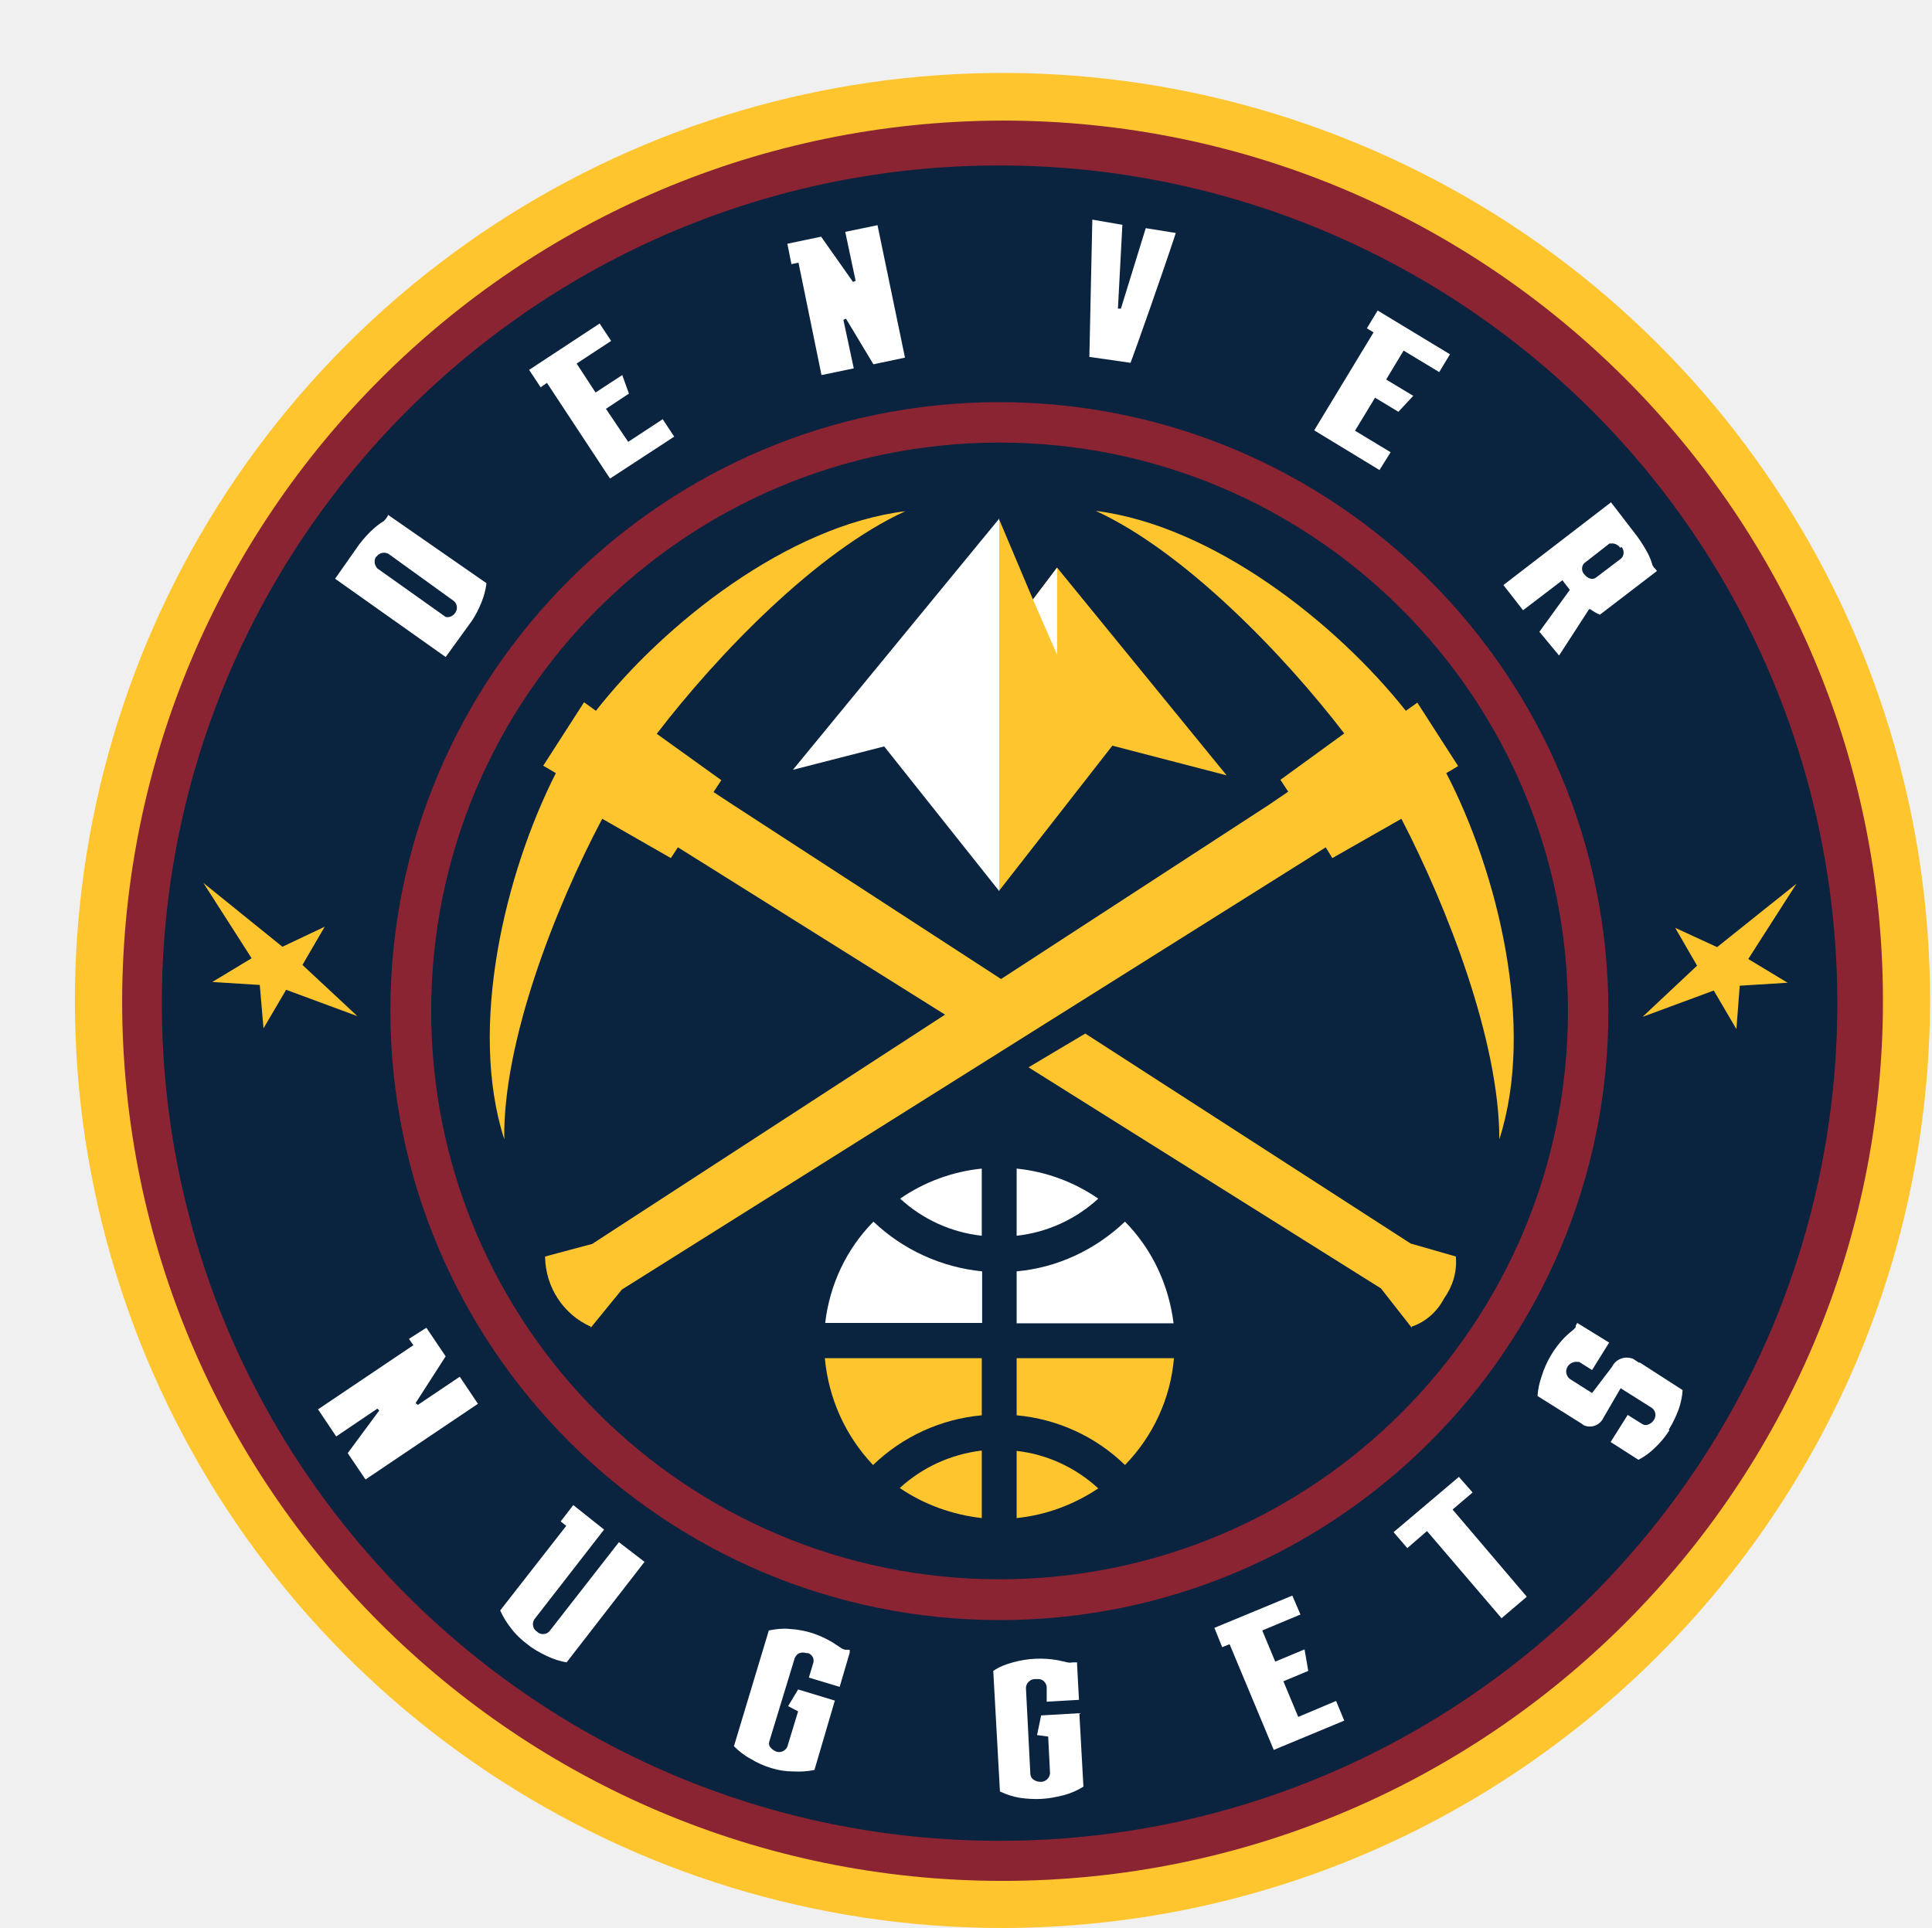
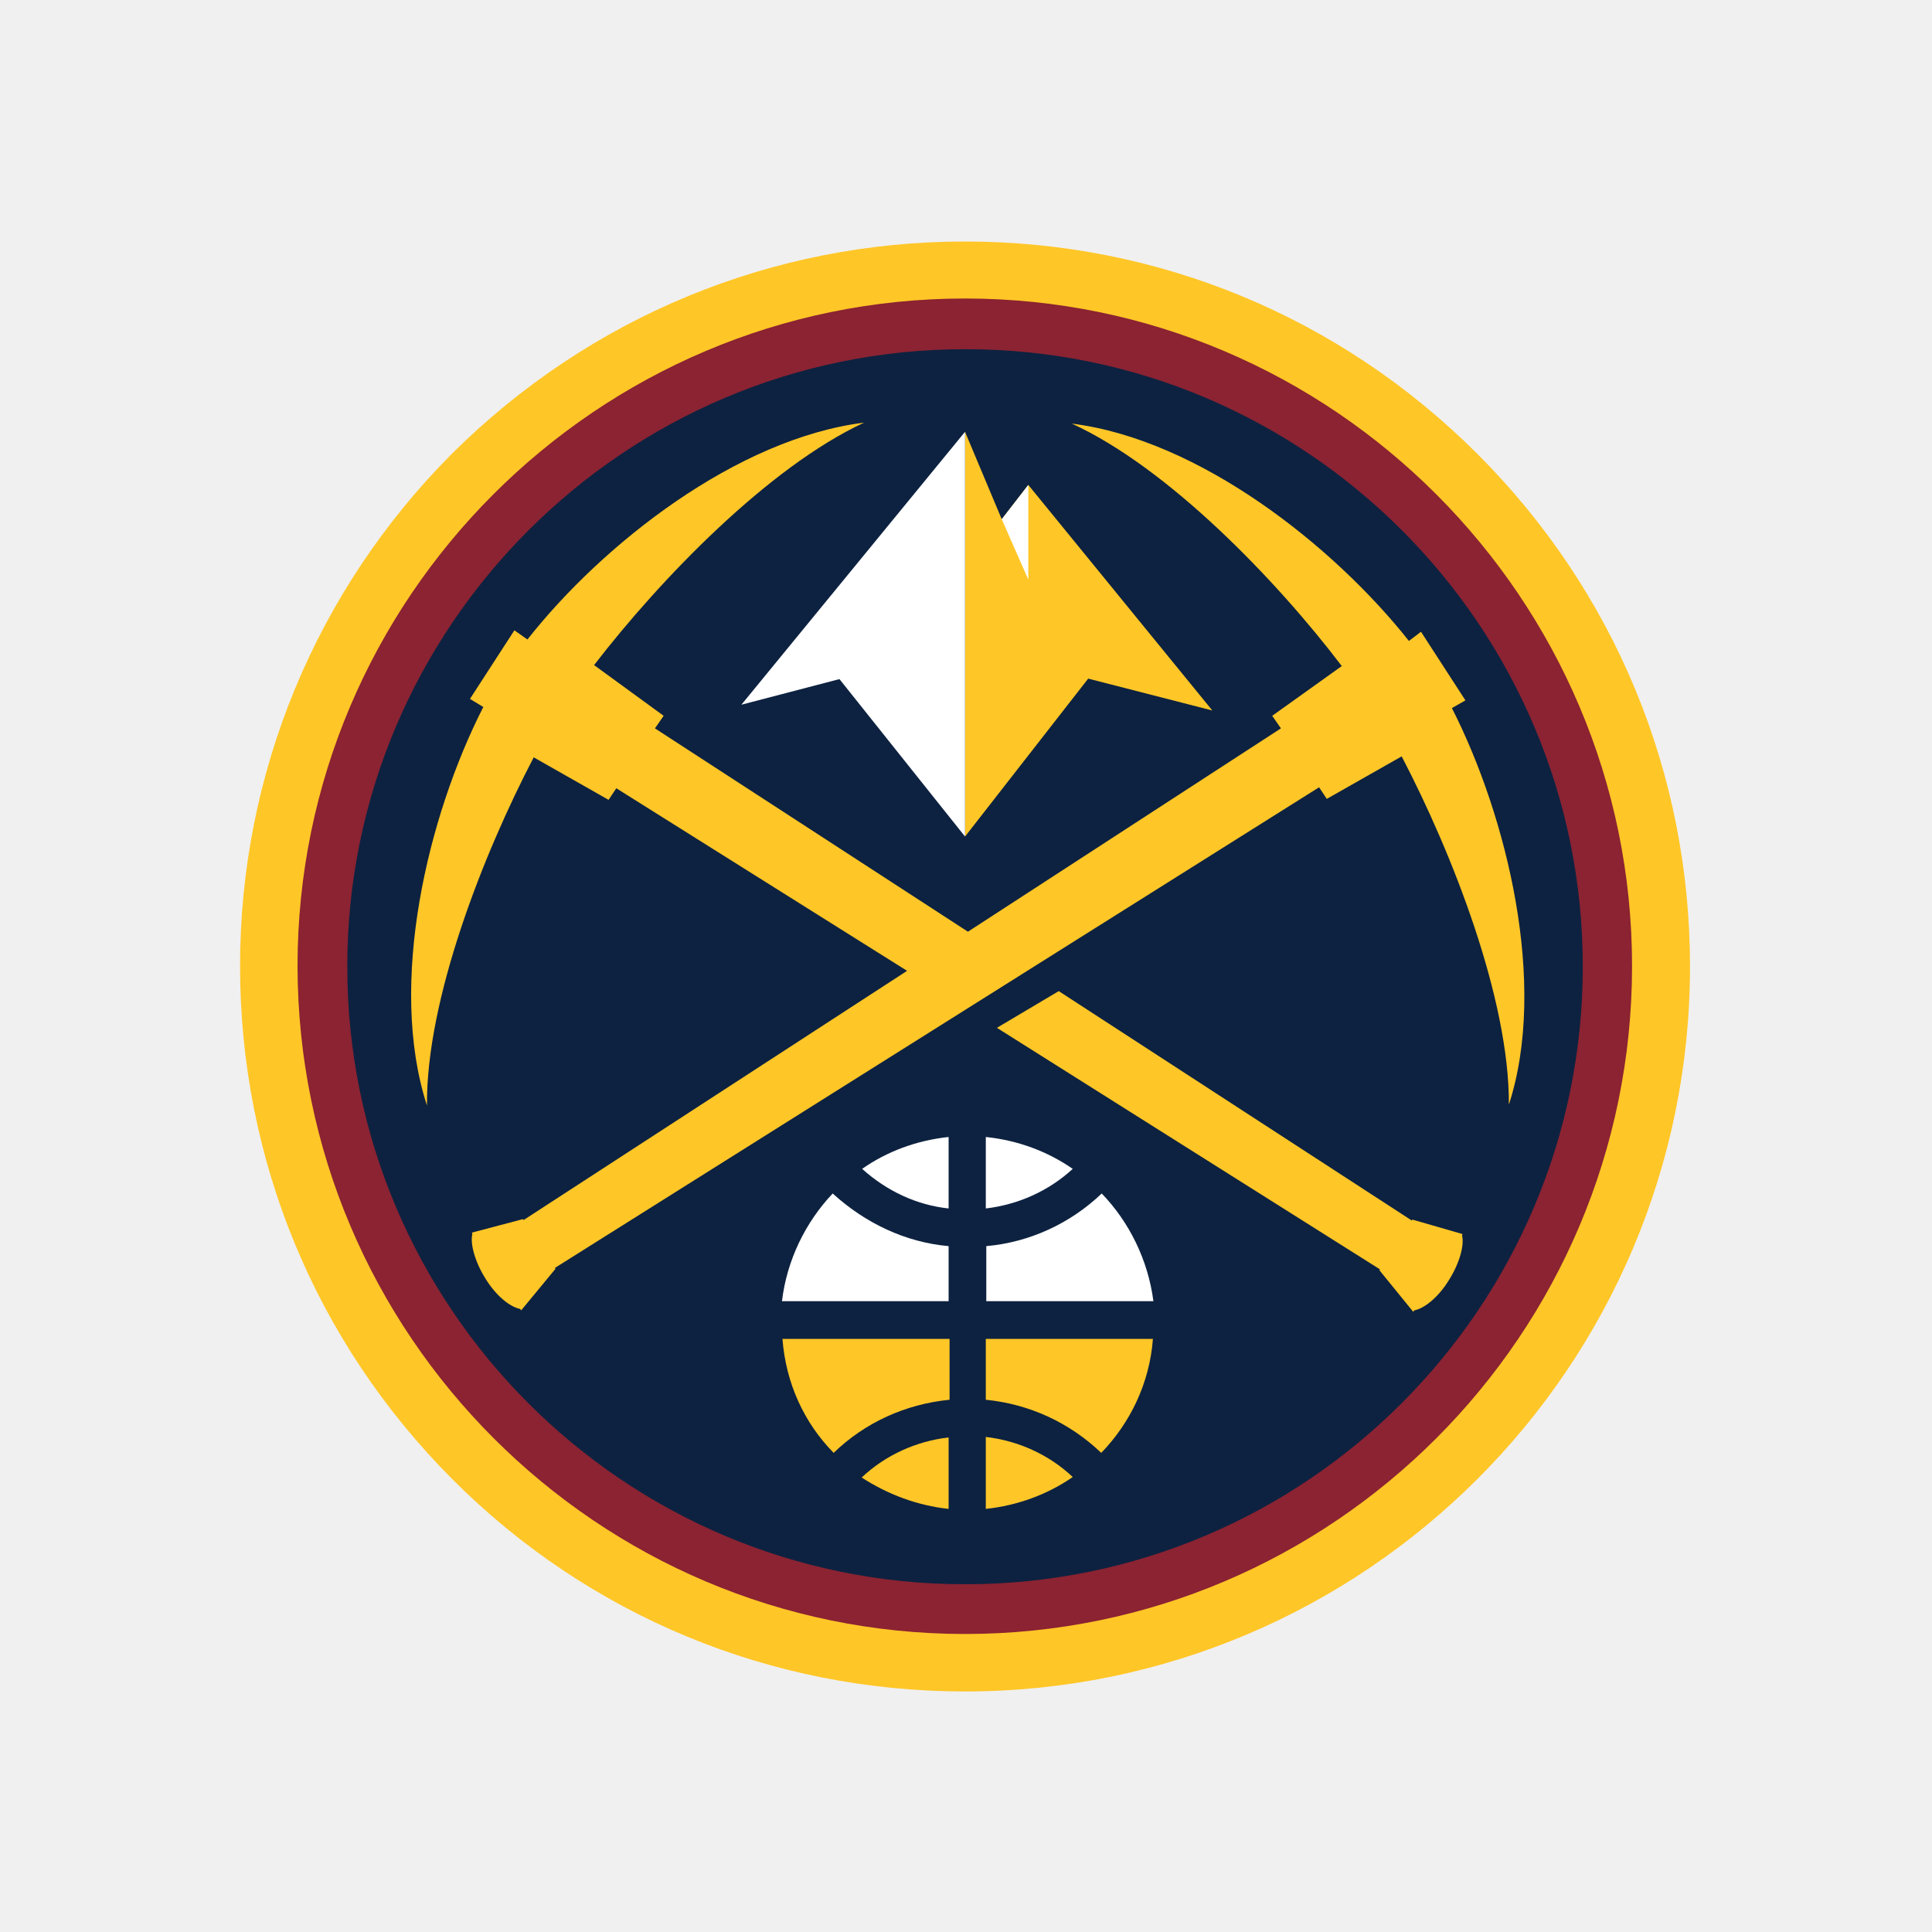
- <svg xmlns="http://www.w3.org/2000/svg" height="2495" viewBox="61 61.9 519.7 519.7" width="2500">
-   <path d="m330.7 581.6c-101.1 0-192.3-60.9-231-154.3s-17.3-201 54.2-272.5 179-92.9 272.5-54.2 154.3 129.9 154.3 231c-.3 138-112.1 249.8-250 250" fill="#ffc52f" />
-   <path d="m330.7 94.4c131 0 237.3 106.2 237.3 237.3s-106.3 237.2-237.3 237.2-237.3-106.2-237.3-237.2c.3-131 106.3-237 237.3-237.3" fill="#8a2433" />
-   <path d="m555.7 332.3c0 124.7-101.1 225.8-225.8 225.8s-225.8-101-225.8-225.8 101.1-225.8 225.8-225.8c59.9 0 117.3 23.8 159.7 66.1s66.1 99.9 66.1 159.7" fill="#0a233f" />
-   <path d="m329.9 498.6c90.6 0 164.1-73.5 164.1-164.1s-73.5-164.1-164.1-164.2c-90.6 0-164.2 73.4-164.2 164.1.1 90.6 73.5 164.1 164.2 164.2" fill="#8a2433" />
-   <path d="m176.7 334.4c0-84.6 68.6-153.2 153.2-153.2s153.2 68.6 153.2 153.2-68.6 153.2-153.2 153.2-153.2-68.6-153.2-153.2" fill="#0a233f" />
-   <path d="m464.6 369c0-26.4-13.9-62.3-26.4-86.4l-18.6 10.6-1.8-2.9-4.7 3-185 116.2-8.4 10.3v-.3c-7.4-3.3-12.1-10.6-12.3-18.6v-.3l12.7-3.4 95.1-61.8-64-40.1-8-5-1.9 2.9-18.5-10.6c-12.7 24-26.8 60.1-26.4 86.4-9.8-30.4.3-71.9 13.9-98.7l-3.4-2 11-17.1 3.2 2.3c18.5-23.6 51.8-49.9 83.4-53.8-23.9 10.9-50.6 38.6-67 60l17.4 12.5-2.1 3.2 4.4 2.9 73.1 47.5 72.1-46.9 5.3-3.6-2.1-3.2 17.2-12.5c-16.4-21.4-43.2-49.1-67-60 31.7 4 64.9 30.3 83.6 53.9l3.1-2.2 11 17.1-3.2 1.9c13.9 26.8 24.1 68.3 14.3 98.7zm-23.9 28.1-87.7-56.6-15.3 9.1 95 59.6 8.3 10.6v-.3c3.8-1.3 6.9-4.1 8.7-7.6 2.3-3.2 3.5-7.1 3.2-11v-.3z" fill="#ffc52f" />
-   <path d="m345.4 214.9-6.5 8.6-9.2-21.8v100.4l30.6-39.2 30.8 8z" fill="#ffc52f" />
-   <path d="m345.4 238.4v-23.5l-6.5 8.6zm-15.6-36.7-55.6 67.7 24.6-6.3 31 39z" fill="#fff" />
-   <path d="m295.8 456.8c8-7.7 18.3-12.4 29.3-13.4v-15.4h-42.3c1 10.8 5.5 20.9 13 28.8m29.3 14.3v-18.2c-8.3 1-16 4.5-22.1 10.1 6.6 4.5 14.2 7.2 22.1 8.1" fill="#ffc52f" />
-   <path d="m334.5 376.9v18.1c8.2-.9 15.9-4.4 22-10-6.5-4.5-14.1-7.3-22-8.1m29.2 14.3c-8 7.6-18.2 12.4-29.2 13.4v14h42.3c-1.3-10.4-5.8-20-13.1-27.4m-38.6 3.8v-18.1c-7.9.8-15.5 3.6-22 8.1 6.1 5.6 13.8 9.1 22 10" fill="#fff" />
-   <path d="m334.5 428v15.4c11 1 21.3 5.7 29.2 13.4 7.6-7.8 12.3-18 13.2-28.8z" fill="#ffc52f" />
-   <path d="m282.9 418.5h42.3v-13.9c-11-1.1-21.3-5.8-29.3-13.4-7.3 7.4-11.8 17-13 27.3" fill="#fff" />
-   <path d="m334.5 471.1c7.9-.8 15.4-3.6 22-8-6.1-5.6-13.8-9.2-22-10.1zm177.5-159.1 5.9 10.2-14.7 13.8 19.2-7.1 6.1 10.4.9-11.7 12.9-.8-10.6-6.4 13-20.3-21.4 17.1zm-364-.3-6 10.3 14.8 13.8-19.2-7.1-6.1 10.4-1-11.7-12.8-.8 10.6-6.4-13-20.3 21.3 17.2z" fill="#ffc52f" />
-   <path d="m180.6 239-29.8-21.1 6.6-9.4c1.2-1.5 2.4-2.9 3.9-4.2.8-.7 1.7-1.4 2.7-2l.5-.6c.1-.1.2-.3.3-.4l.3-.6 26.5 18.4c-.2 1.8-.7 3.6-1.4 5.3s-1.5 3.3-2.5 4.8zm-18.7-27.1c-.6.8-.6 2 0 2.8.1.2.2.4.4.5l18.3 13c1 .2 1.9-.2 2.5-1 .8-1 .7-2.5-.3-3.3l-17.6-12.7c-1.1-.6-2.5-.3-3.2.7zm63-21-17-25.8-1.7 1.2-3.1-4.7 19-12.5 3.1 4.7-9.3 6.1 5.1 7.8 7.2-4.7 1.8 5-6.2 4.1 6 8.9 9.3-6.1 3.1 4.7zm71-30.8-7.4-12.3-.7.3 2.8 13.1-8.7 1.8-6.2-30.3-1.9.4-1.1-5.5 9.1-1.9 8.6 12.2.7-.3-2.8-13.2 8.7-1.8 7.4 35.7zm58.2-2 .8-37 8.1 1.4-1.2 22.6h.8l6.7-21.7 8.1 1.3c-3.2 9.8-11.1 32.2-12.2 35zm129.5 62.8-2-2.6-10.6 8.1-5.3-6.8 29-22.3 7 9.1c1.1 1.5 2.1 3.1 3 4.8.5 1 .9 2 1.2 3.1l.4.6.3.3.5.6-15.4 11.8c-.9-.4-1.8-.9-2.6-1.5h-.3l-8.1 12.5-5.3-6.4zm13.6-11.3c-.5-.8-1.5-1.3-2.4-1.2h-.5l-6.8 5.3c-.4.4-.6.9-.6 1.5s.2 1.1.6 1.5c.9 1.2 2.2 1.5 3 1l7-5.3c.8-.9.8-2.2 0-3.1zm-82.5-31.7 16-26.4-1.8-1.1 2.9-4.8 19.5 11.8-2.9 4.8-9.6-5.8-4.7 7.8 7.3 4.4-4 4.3-6.3-3.8-5.4 8.9 9.6 5.8-3 4.8zm-146.3 360.6c-2-.6-3.8-1.4-5.6-2.5-1.7-.9-3.2-2.1-4.5-3.4l9.4-31.2c1.9-.4 3.8-.6 5.7-.4 2 .1 4.1.5 6 1.1 1.8.6 3.6 1.4 5.3 2.4l2.3 1.5c.4.3.8.5 1.3.6h1.2v.8l-2.7 9.2-8.3-2.5 1.2-4c.3-1.1-.3-2.2-1.4-2.6h-.5c-.6-.2-1.2-.2-1.8 0s-1 .7-1.3 1.3l-6.8 22.3c-.2.5-.2 1 0 1.5.4.6 1 1.1 1.7 1.4 1.2.5 2.6-.1 3.1-1.3l2.9-9.5-2.7-1.4 2.7-4.5 9.9 3-5.5 18.7c-1.9.4-3.8.5-5.7.4-2 0-4-.3-5.9-.9m73 8.3c-2 .1-4.1 0-6.1-.3-1.8-.3-3.6-.9-5.3-1.7l-1.8-32.5c1.6-1.1 3.4-1.8 5.3-2.3 3.9-1.1 8-1.3 12-.6l2.7.6c.5.1.9.1 1.4 0h1.2v.8l.5 9.3-8.7.5v-4.1c-.2-1.1-1.1-2-2.2-2h-.9c-1.3 0-2.4 1-2.5 2.3l1.2 23.4c.1.5.3 1 .7 1.3.6.5 1.3.7 2.1.7 1.3 0 2.4-1 2.5-2.3l-.5-9.9-3-.4 1.1-5.3 10.3-.6 1.1 19.8c-1.6 1-3.4 1.8-5.3 2.3-2 .5-4 .9-6 1m-138.6-41.7c-1.6-1.2-3.1-2.6-4.3-4.2-1.2-1.5-2.2-3.1-3-4.9l17.8-22.8-1.5-1.2 3.4-4.4 8.3 6.6-18.8 24.2c-.7 1.1-.4 2.6.7 3.3.9.9 2.4.9 3.3 0l18.8-24.1 6.9 5.3-21 27.1c-1.8-.3-3.6-.9-5.3-1.7-1.9-.9-3.7-1.9-5.3-3.2m262.6-7-20.1-23.5-5.3 4.6-3.7-4.3 17.6-14.9 3.7 4.2-5.4 4.6 20 23.5zm45.2-50.6c-1.1 1.7-2.3 3.2-3.8 4.6-1.3 1.3-2.8 2.4-4.5 3.3l-7.5-4.8 4.6-7.3 4 2.5c.5.3 1.2.3 1.7 0 .6-.2 1.1-.7 1.4-1.2.7-1.1.4-2.5-.6-3.2l-8.4-5.3-4.6 7.9c-.9 2-3.2 3-5.3 2.1l-.7-.5-11.8-7.4c.1-1.8.5-3.6 1.1-5.3 1.2-3.9 3.3-7.5 6.2-10.5.7-.7 1.5-1.4 2.4-2.1.2-.2.5-.5.6-.7v-.4l.4-.7 8.6 5.3-4.6 7.4-3.5-2.2h-.5c-1-.1-2.1.4-2.6 1.3-.7 1.1-.4 2.5.6 3.3l6 3.8 5.4-7.1c1-2.1 3.5-3 5.7-2.1l1.5 1h.3l11.5 7.4c-.1 1.8-.5 3.6-1.1 5.3-.7 1.8-1.5 3.6-2.6 5.3m-118.4 57.9-2 .8-2.1-5.2 21-8.7 2.2 5.1-10.3 4.3 3.5 8.4 7.9-3.3 1 5.8-6.7 2.8 4 9.6 10.2-4.3 2.2 5.3-19 7.9zm-237.7-51.5 8.5-11.5-.5-.5-11.1 7.5-4.9-7.3 25.7-17.3-1.2-1.7 4.7-3 5.2 7.7-8.1 12.6.6.5 11.3-7.6 4.9 7.3-30.3 20.4z" fill="#fff" />
+ <svg xmlns="http://www.w3.org/2000/svg" version="1.1" id="Layer_1" x="0px" y="0px" viewBox="0 0 400 400" style="enable-background:new 0 0 400 400;" xml:space="preserve">
+   <style type="text/css">
+ 	.st0{fill:#FFC627;}
+ 	.st1{fill:#8B2332;}
+ 	.st2{fill:#0D2240;}
+ 	.st3{fill:#FFFFFF;}
+ </style>
+   <g>
+     <path class="st0" d="M199.8,50c40,0,77.7,15.6,106.1,44c28.4,28.4,44,66.1,44,106.1c0,82.8-67.3,150.1-150.1,150.1   c-40.1,0-77.9-15.6-106.2-44c-28.3-28.4-43.9-66.1-43.9-106.2c0-39.9,15.7-77.8,43.9-106.1C122.1,65.6,159.8,50,199.8,50" />
+     <path class="st1" d="M199.8,338.3c76.1,0,138.1-62,138.1-138.3c0-76.1-62-138.2-138.1-138.2c-76.2,0-138.2,62.1-138.2,138.2   C61.7,276.3,123.7,338.3,199.8,338.3" />
+     <path class="st2" d="M71.9,200.1c0-70.4,57.4-127.8,127.9-127.8c70.5-0.1,127.9,57.3,127.9,127.8s-57.3,127.9-127.8,127.9   C129.3,328.1,71.9,270.7,71.9,200.1" />
+     <path class="st0" d="M300.6,146.6l2.8-1.6l-9.2-14.2l-2.5,1.9c-15.6-19.7-43.4-41.7-69.8-45c19.9,9.1,42.3,32.3,55.9,50.2   l-14.4,10.3l1.8,2.6l-64.8,42.1l-64.8-42.1l1.8-2.6L123,137.7c13.7-17.8,36.1-41,55.9-50.2c-26.4,3.3-54.2,25.2-69.7,44.9l-2.7-1.9   l-9.2,14.2l2.8,1.7l-0.1,0.1c-11.4,22.4-19.8,57.1-11.6,82.4c-0.2-21.9,11.6-52,22.1-72.1l15.5,8.8l1.6-2.4l60.2,37.8l-79.4,51.6   l-0.1-0.2l-10.6,2.8l0.1,0.3c-0.5,1.9,0.5,5.7,2.7,9.2c2.2,3.6,5.1,5.9,7.2,6.3l0.2,0.3l7.1-8.6l-0.1-0.2L273.1,163l1.6,2.4   l15.5-8.8c10.5,20.1,22.3,50.2,22.2,72.1C320.5,203.7,312,169,300.6,146.6" />
+     <path class="st0" d="M292.4,252.5l-0.1,0.2l-73.1-47.5l-12.8,7.6l79.3,50l-0.1,0.2l7,8.6l0.2-0.3c2.1-0.4,5-2.7,7.2-6.3   c2.2-3.5,3.2-7.2,2.7-9.2l0.1-0.3L292.4,252.5z" />
+     <polygon class="st0" points="212.9,100.4 207.4,107.5 199.8,89.4 199.8,173.2 225.3,140.5 251,147.1  " />
+     <polygon class="st3" points="212.9,120 212.9,100.4 207.4,107.5  " />
+     <polygon class="st3" points="199.8,89.4 153.5,145.9 173.8,140.6 199.8,173.2  " />
+     <path class="st0" d="M172.6,300.8c6.5-6.3,14.9-10.1,24-11v-12.6h-34.6C162.7,286.4,166.5,294.6,172.6,300.8" />
+     <path class="st0" d="M196.4,312.4v-14.8c-6.7,0.8-13,3.6-18,8.3C183.8,309.4,189.9,311.7,196.4,312.4" />
+     <path class="st3" d="M204.1,235.4v14.8c6.7-0.8,13-3.6,18-8.2C216.9,238.4,210.8,236.1,204.1,235.4" />
+     <path class="st3" d="M228.1,247.1c-6.5,6.2-14.9,10.1-23.9,10.9v11.4h34.6C237.7,260.9,233.8,253,228.1,247.1" />
+     <path class="st3" d="M196.4,250.2v-14.8c-6.6,0.7-12.8,3-17.9,6.6C183.6,246.6,189.8,249.5,196.4,250.2" />
+     <path class="st0" d="M204.1,277.2v12.6c9,0.9,17.3,4.7,23.9,11c6-6.2,10-14.4,10.7-23.6L204.1,277.2L204.1,277.2z" />
+     <path class="st3" d="M161.9,269.4h34.5V258c-9-0.8-17.3-4.8-24-10.9C166.8,253,162.9,260.9,161.9,269.4" />
+     <path class="st0" d="M204.1,312.4c6.6-0.7,12.8-3,18-6.6c-5-4.7-11.3-7.5-18-8.3V312.4z" />
+   </g>
</svg>
